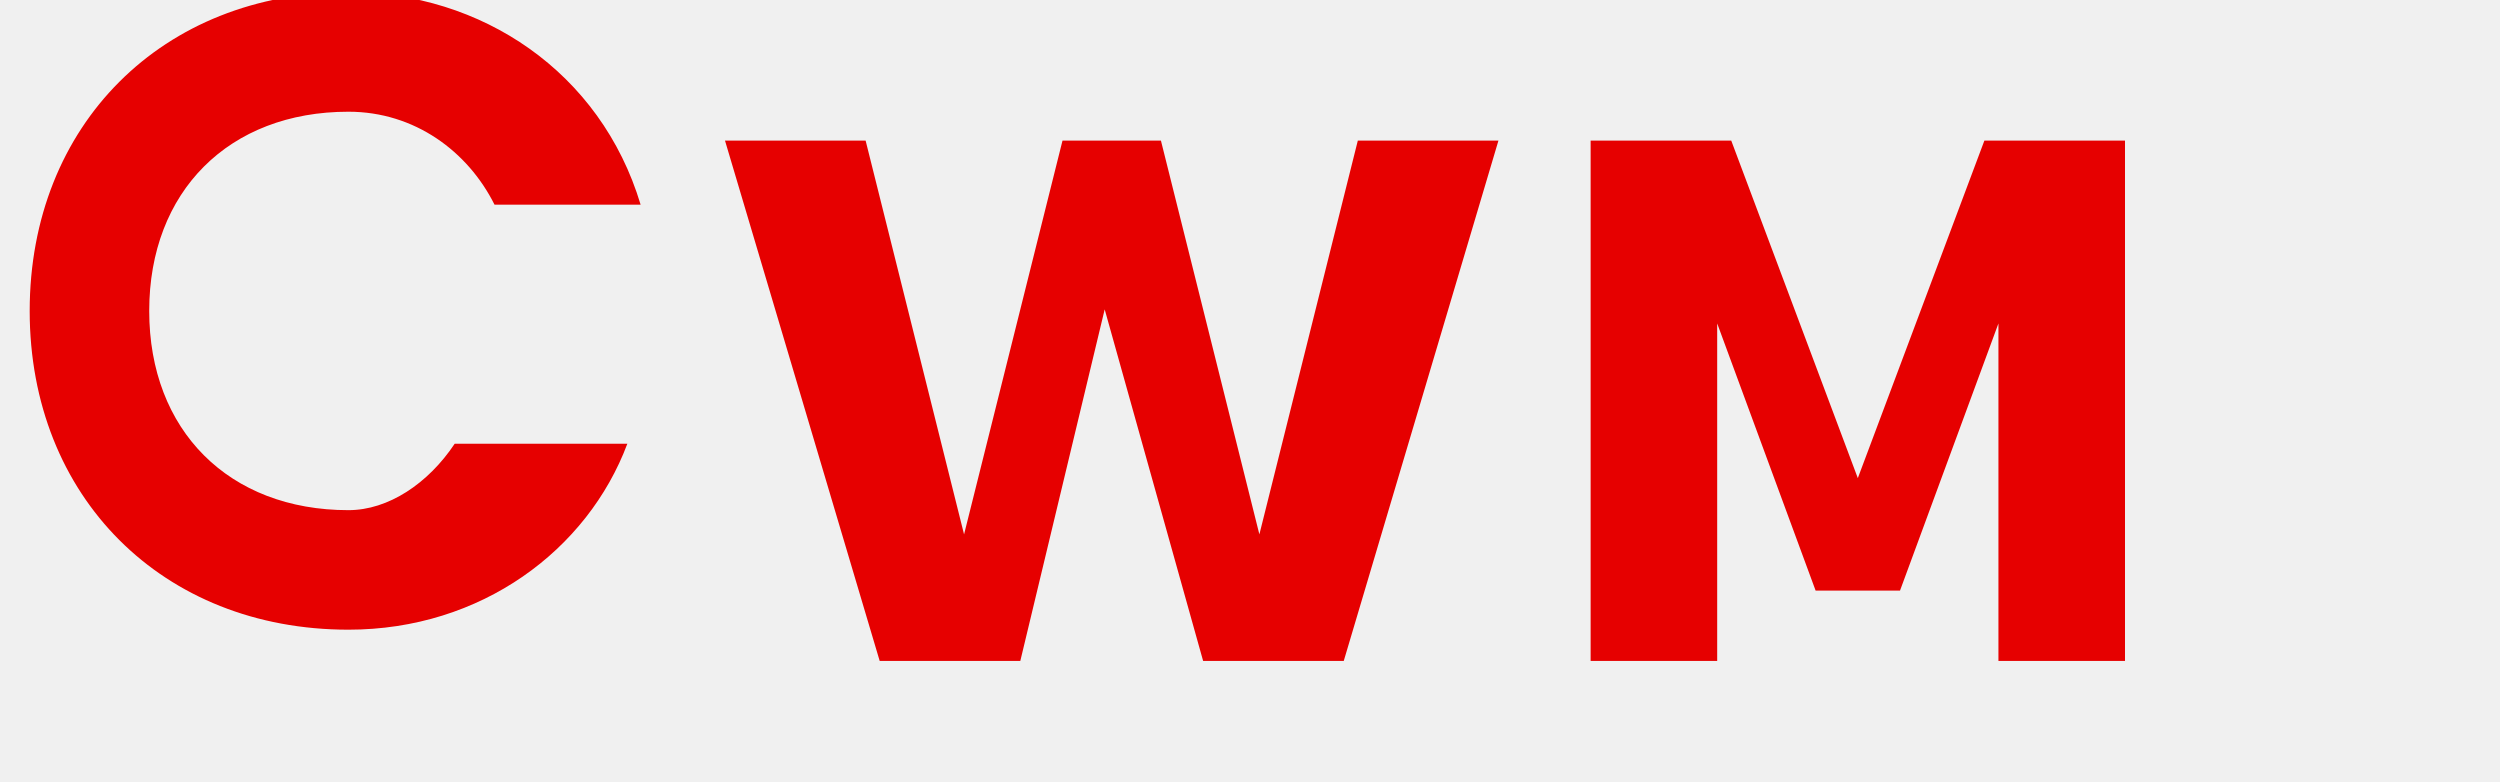
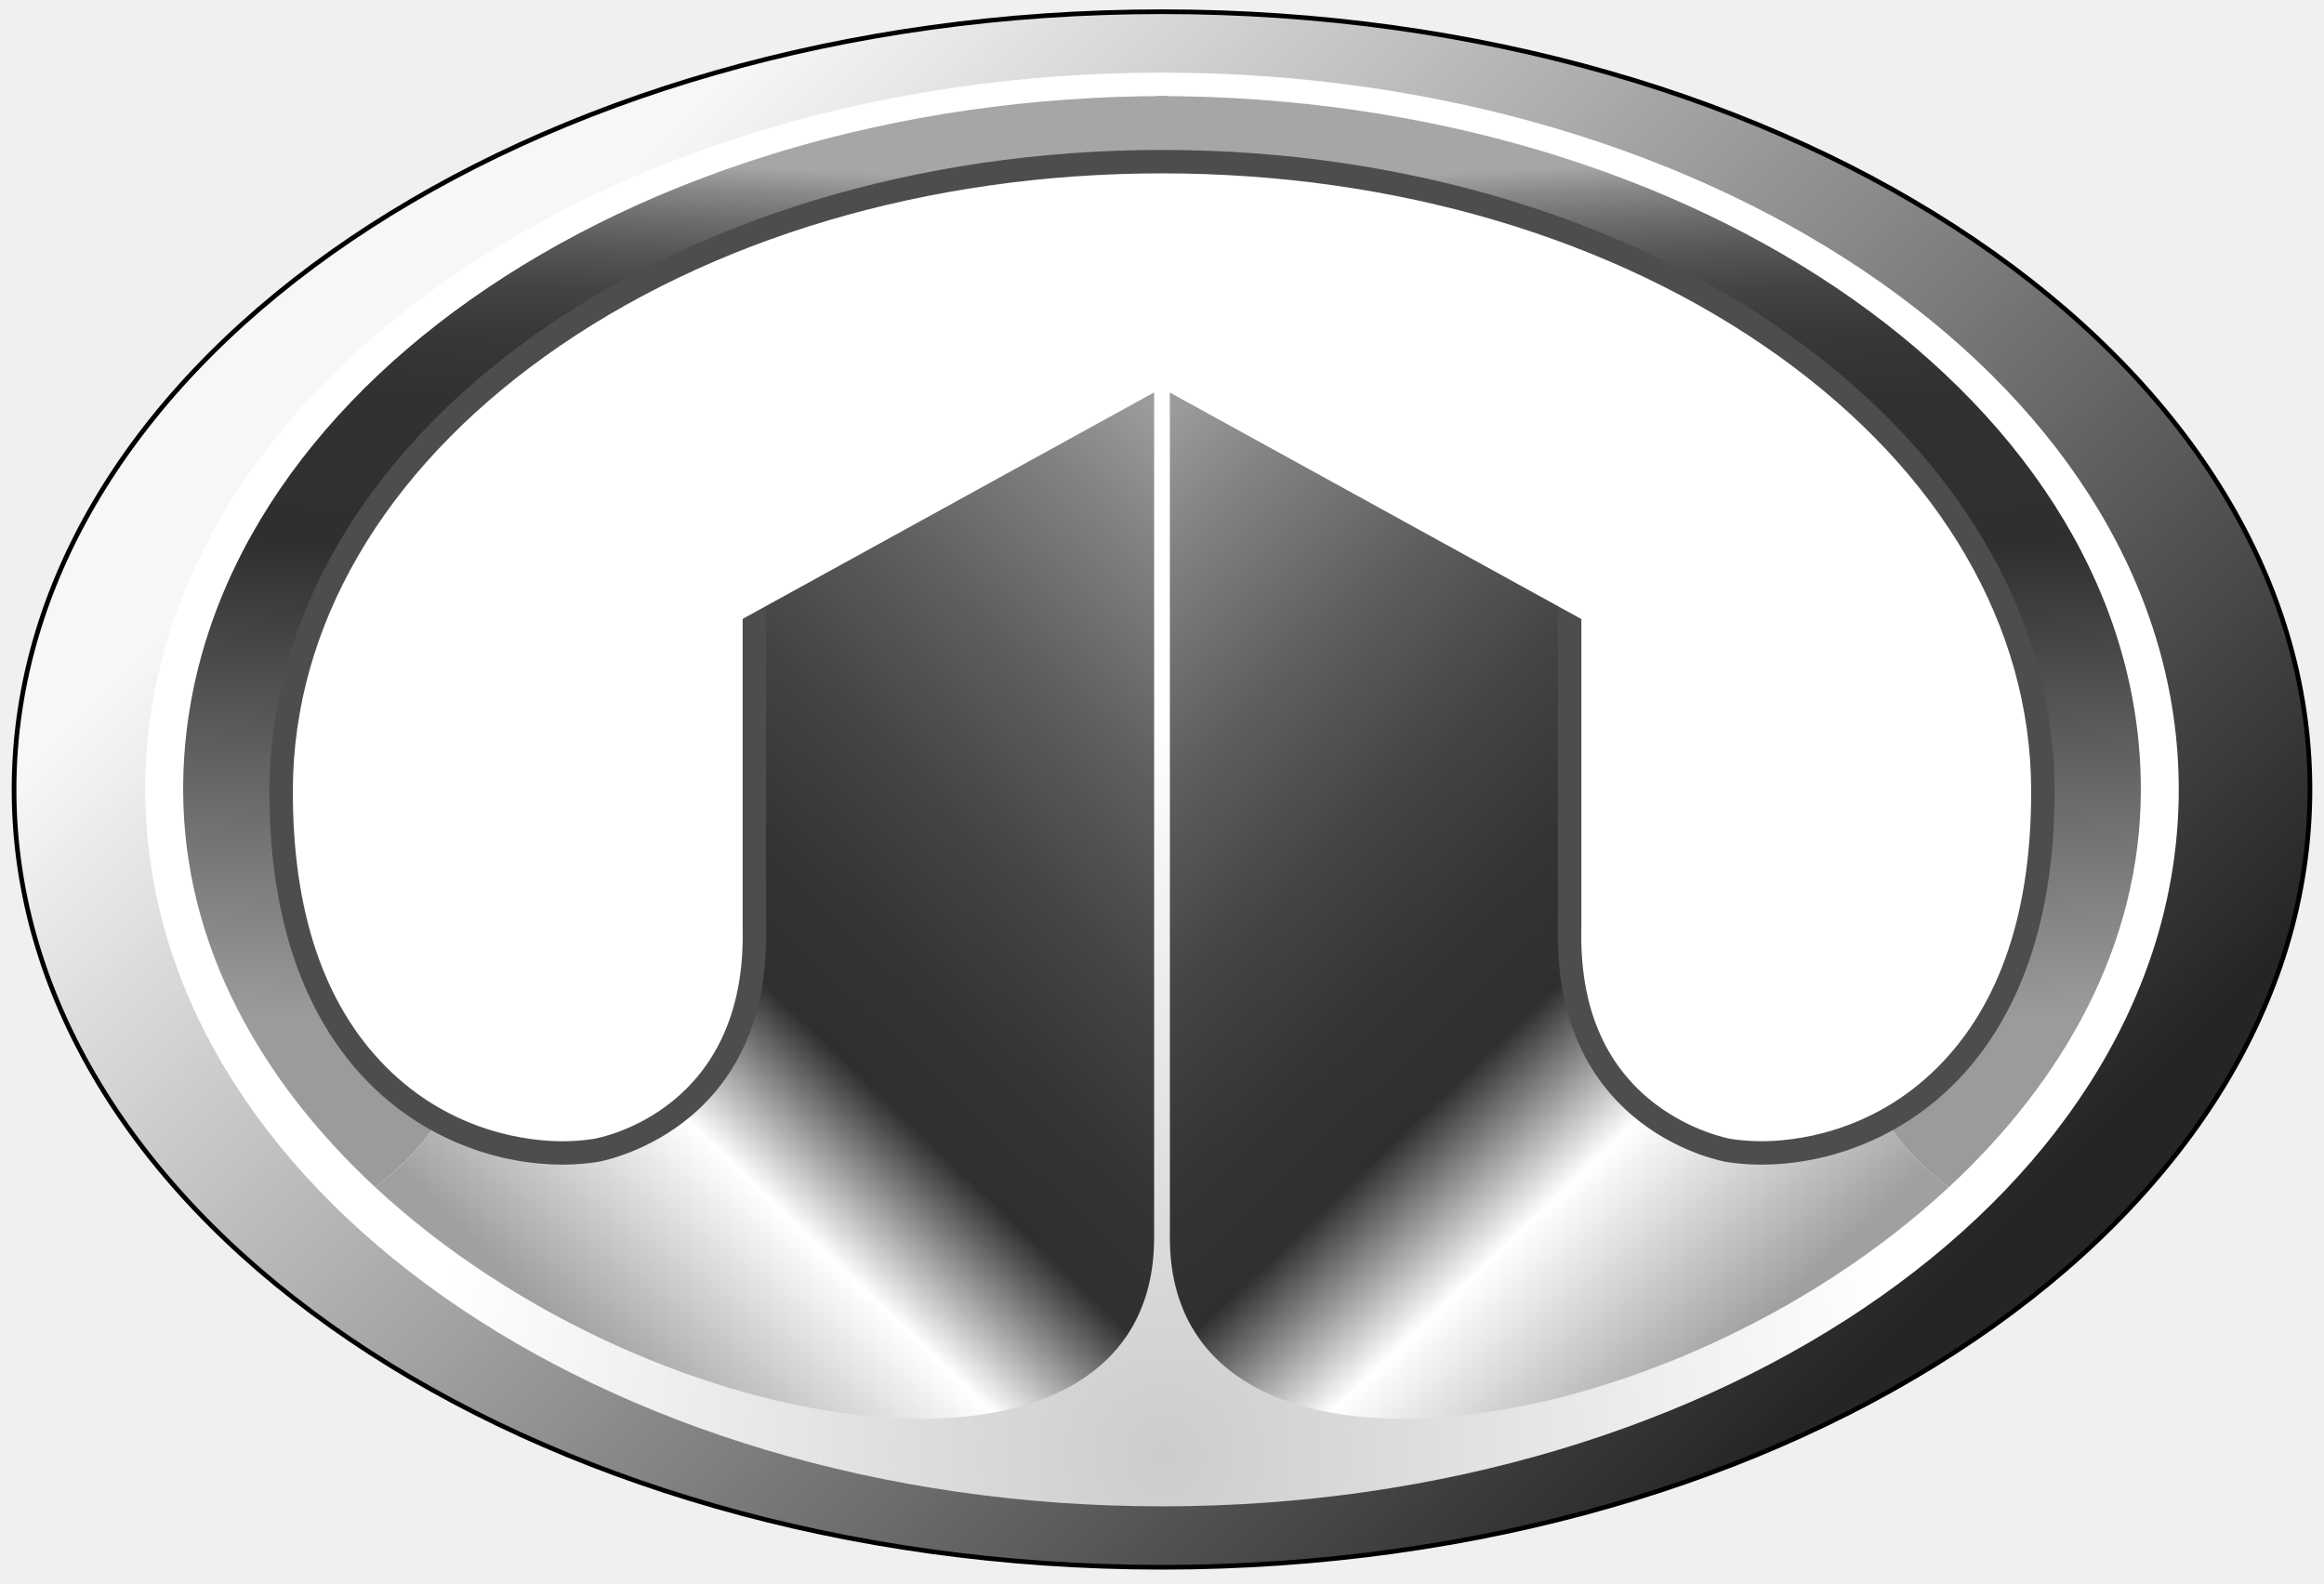
- <svg xmlns="http://www.w3.org/2000/svg" viewBox="0 0 160 50" width="160" height="50">
-   <g fill="#E60000">
-     <path d="M 38 10 C 24 10 14 20 14 34 C 14 48 24 58 38 58 C 48 58 56 52 59 44 L 46 44 C 44 47 41 49 38 49 C 29 49 23 43 23 34 C 23 25 29 19 38 19 C 43 19 47 22 49 26 L 60 26 C 57 16 48 10 38 10 Z" transform="translate(-10, -9) scale(0.85)" />
-     <polygon points="46,10 53,38 60,10 67,10 74,38 81,10 91,10 80,47 70,47 63,22 57,47 47,47 36,10" transform="translate(14, 0) scale(0.9)" />
-     <polygon points="102,10 112,10 121,34 130,10 140,10 140,47 131,47 131,23 124,42 118,42 111,23 111,47 102,47" transform="translate(10, 0) scale(0.9)" />
+ <svg xmlns="http://www.w3.org/2000/svg" xmlns:xlink="http://www.w3.org/1999/xlink" viewBox="148 70 496 338" width="496" height="338">
+   <linearGradient id="a" gradientUnits="userSpaceOnUse" x1="274.615" x2="530.615" y1="115.218" y2="375.218">
+     <stop offset="0" stop-color="#f7f7f7" />
+     <stop offset="1" stop-color="#252525" />
+   </linearGradient>
+   <radialGradient id="b" cx="396.5" cy="380.5" gradientUnits="userSpaceOnUse" r="158.155">
+     <stop offset="0" stop-color="#ccc" />
+     <stop offset="1" stop-color="#fff" />
+   </radialGradient>
+   <linearGradient id="c">
+     <stop offset="0" stop-color="#9b9b9b" />
+     <stop offset=".093" stop-color="#828282" />
+     <stop offset=".251" stop-color="#5e5e5e" />
+     <stop offset=".4" stop-color="#444" />
+     <stop offset=".533" stop-color="#343434" />
+     <stop offset=".638" stop-color="#2f2f2f" />
+     <stop offset=".781" stop-color="#fff" />
+     <stop offset="1" stop-color="#a0a0a0" />
+   </linearGradient>
+   <linearGradient id="d" gradientUnits="userSpaceOnUse" x1="374.339" x2="531.74" xlink:href="#c" y1="180.635" y2="345.323" />
+   <linearGradient id="e">
+     <stop offset="0" stop-color="#9b9b9b" />
+     <stop offset=".542" stop-color="#2f2f2f" />
+     <stop offset=".722" stop-color="#313131" />
+     <stop offset=".796" stop-color="#383838" />
+     <stop offset=".852" stop-color="#444" />
+     <stop offset=".897" stop-color="#565656" />
+     <stop offset=".936" stop-color="#6d6d6d" />
+     <stop offset=".971" stop-color="#888" />
+     <stop offset="1" stop-color="#a6a6a6" />
+   </linearGradient>
+   <linearGradient id="f" gradientUnits="userSpaceOnUse" x1="505.528" x2="496.004" xlink:href="#e" y1="290.64" y2="104.927" />
+   <linearGradient id="g" gradientTransform="matrix(-1 0 0 1 792 0)" gradientUnits="userSpaceOnUse" x1="374.339" x2="531.74" xlink:href="#c" y1="180.635" y2="345.323" />
+   <linearGradient id="h" gradientTransform="matrix(-1 0 0 1 792 0)" gradientUnits="userSpaceOnUse" x1="505.528" x2="496.005" xlink:href="#e" y1="290.64" y2="104.927" />
+   <g clip-rule="evenodd" fill-rule="evenodd">
+     <ellipse cx="396" cy="238.5" fill="url(#a)" rx="245" ry="166" stroke="#000" />
+     <ellipse cx="396" cy="238.5" fill="url(#b)" rx="217" ry="153" />
+     <path d="m531 256c-9-34-20-66-40-97-19.62-28.96-61.04-18.65-93.32-23.69v198.85c0 59.96 105.88 45.31 166.27-10.8-20.66-14.88-26.36-42.89-32.95-67.36z" fill="url(#d)" />
+     <path d="m604.91 238.5c0-81.74-93.98-148-209.91-148h-.17v34.33h2.85v10.48c32.27 5.04 73.7-5.27 93.32 23.69 20 31 31 63 40 97 6.59 24.47 12.3 52.48 32.95 67.36 24.1-22.39 40.96-51.37 40.96-84.86z" fill="url(#f)" />
+     <path d="m261 256c9-34 20-66 40-97 19.62-28.96 61.04-18.65 93.32-23.69v198.85c0 59.96-105.88 45.31-166.27-10.8 20.66-14.88 26.36-42.89 32.95-67.36z" fill="url(#g)" />
+     <path d="m187.09 238.5c0-81.74 93.98-148 209.91-148h.17v34.33h-2.85v10.48c-32.27 5.04-73.7-5.27-93.32 23.69-20 31-31 63-40 97-6.59 24.47-12.3 52.48-32.95 67.36-24.1-22.39-40.96-51.37-40.96-84.86z" fill="url(#h)" />
  </g>
+   <path clip-rule="evenodd" d="m523.96 316.07c-2.45 0-4.82-.18-7.07-.54-1.41-.23-34.83-6.26-33.9-47.47v-73.04l-87-47.62-87 47.62v72.98c.94 41.27-32.48 47.3-33.9 47.53-2.23.36-4.61.54-7.06.54-6.88 0-24.5-1.62-39.42-16.59-13.78-13.83-20.71-34.34-20.62-60.97.27-73.89 84.61-134.01 188-134.01s187.73 60.12 188 134.01c.1 26.62-6.84 47.14-20.61 60.96-14.92 14.98-32.54 16.6-39.42 16.6z" fill="#fff" fill-rule="evenodd" />
+   <path d="m396 107c49.82 0 96.58 13.87 131.69 39.04 34.57 24.8 53.69 57.64 53.81 92.48.1 25.94-6.59 45.85-19.89 59.19-14.26 14.31-31.08 15.86-37.65 15.86-2.32 0-4.56-.17-6.66-.51-.08-.01-8.23-1.47-16.13-7.53-10.77-8.26-16.05-20.85-15.67-37.42v-74.57l-2.6-1.42-84.5-46.25-2.4-1.31-2.4 1.31-84.5 46.25-2.6 1.42v74.58c.88 38.94-30.48 44.73-31.79 44.95-2.11.34-4.36.51-6.67.51-6.57 0-23.39-1.55-37.65-15.86-13.29-13.34-19.98-33.26-19.89-59.19.13-34.83 19.24-67.68 53.82-92.48 35.1-25.18 81.86-39.05 131.68-39.05m0-5c-105.21 0-190.22 61.11-190.5 136.5-.23 61.21 36.96 80.07 62.54 80.07 2.63 0 5.13-.2 7.46-.57 0 0 37-6 36-50v-71.5l84.5-46.25 84.5 46.25v71.5c-1 44 36 50 36 50 2.33.37 4.83.57 7.46.57 25.57 0 62.77-18.86 62.54-80.07-.28-75.39-85.29-136.5-190.5-136.5z" fill="#4d4d4d" />
+   <path d="m290.451 200.058 114.415-62.98 4.59 8.34-114.414 62.98z" fill="#fff" />
+   <path d="m382.499 145.427 4.59-8.34 114.414 62.98-4.59 8.34z" fill="#fff" />
</svg>
